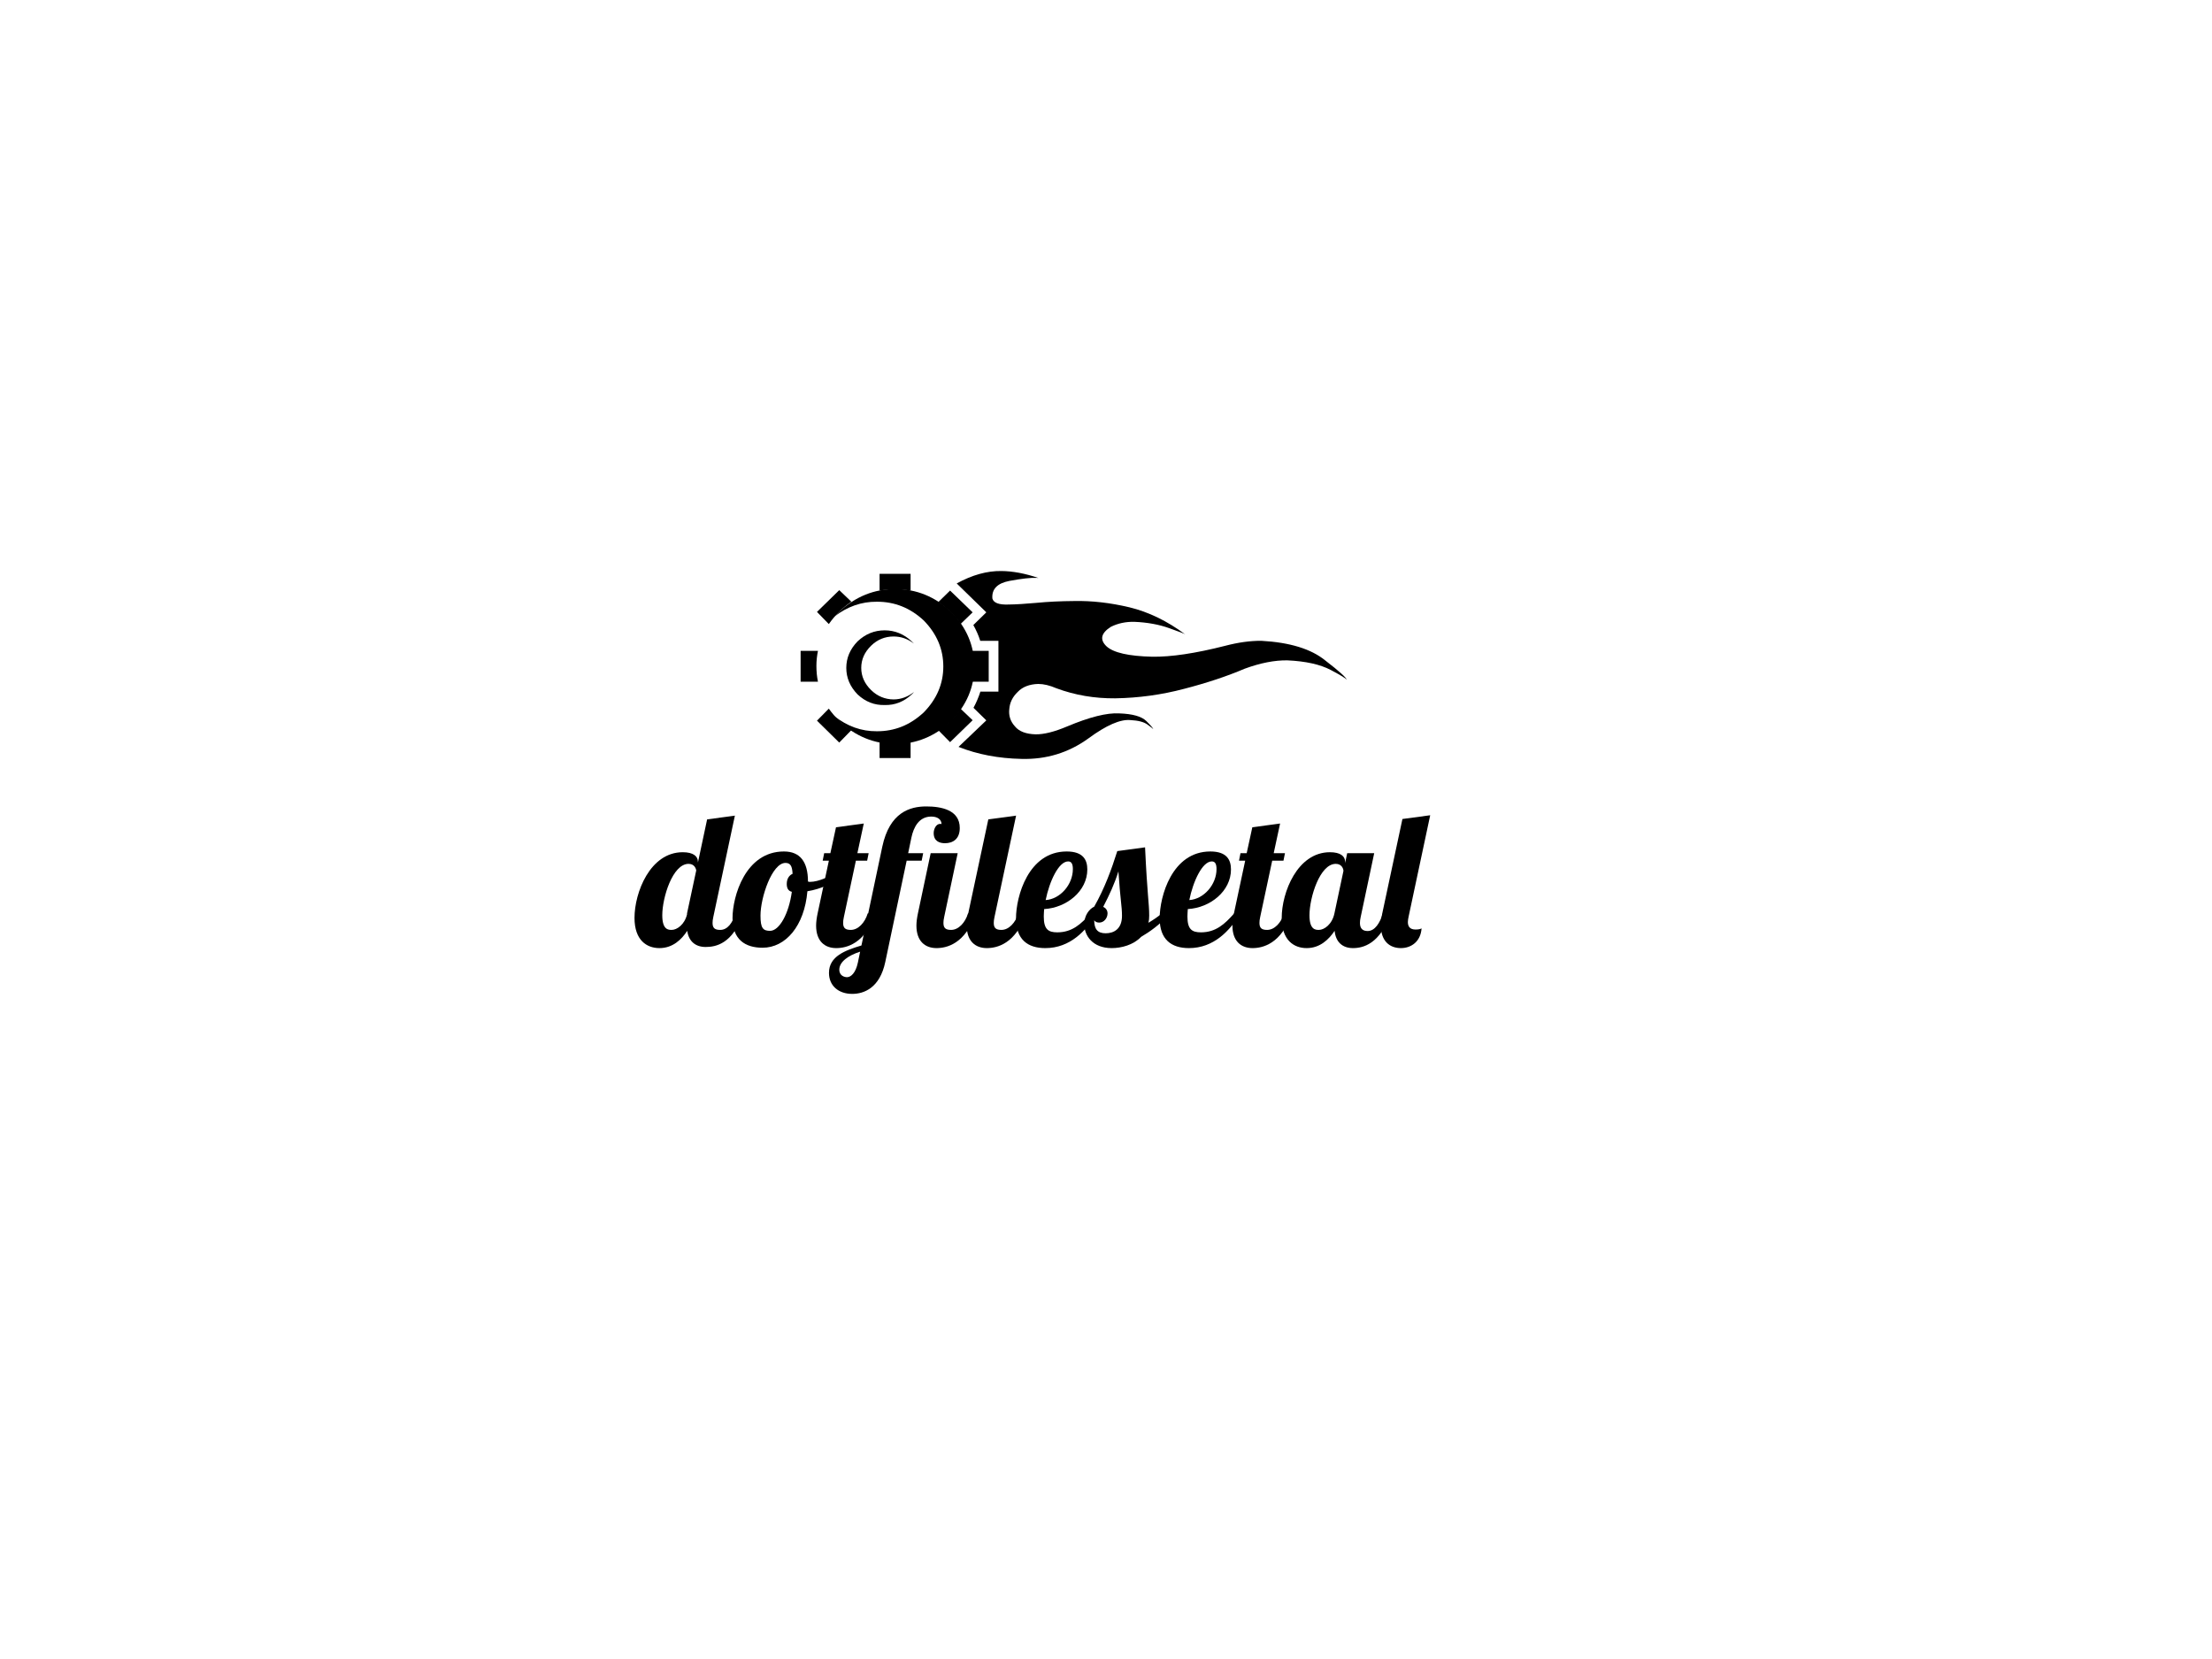
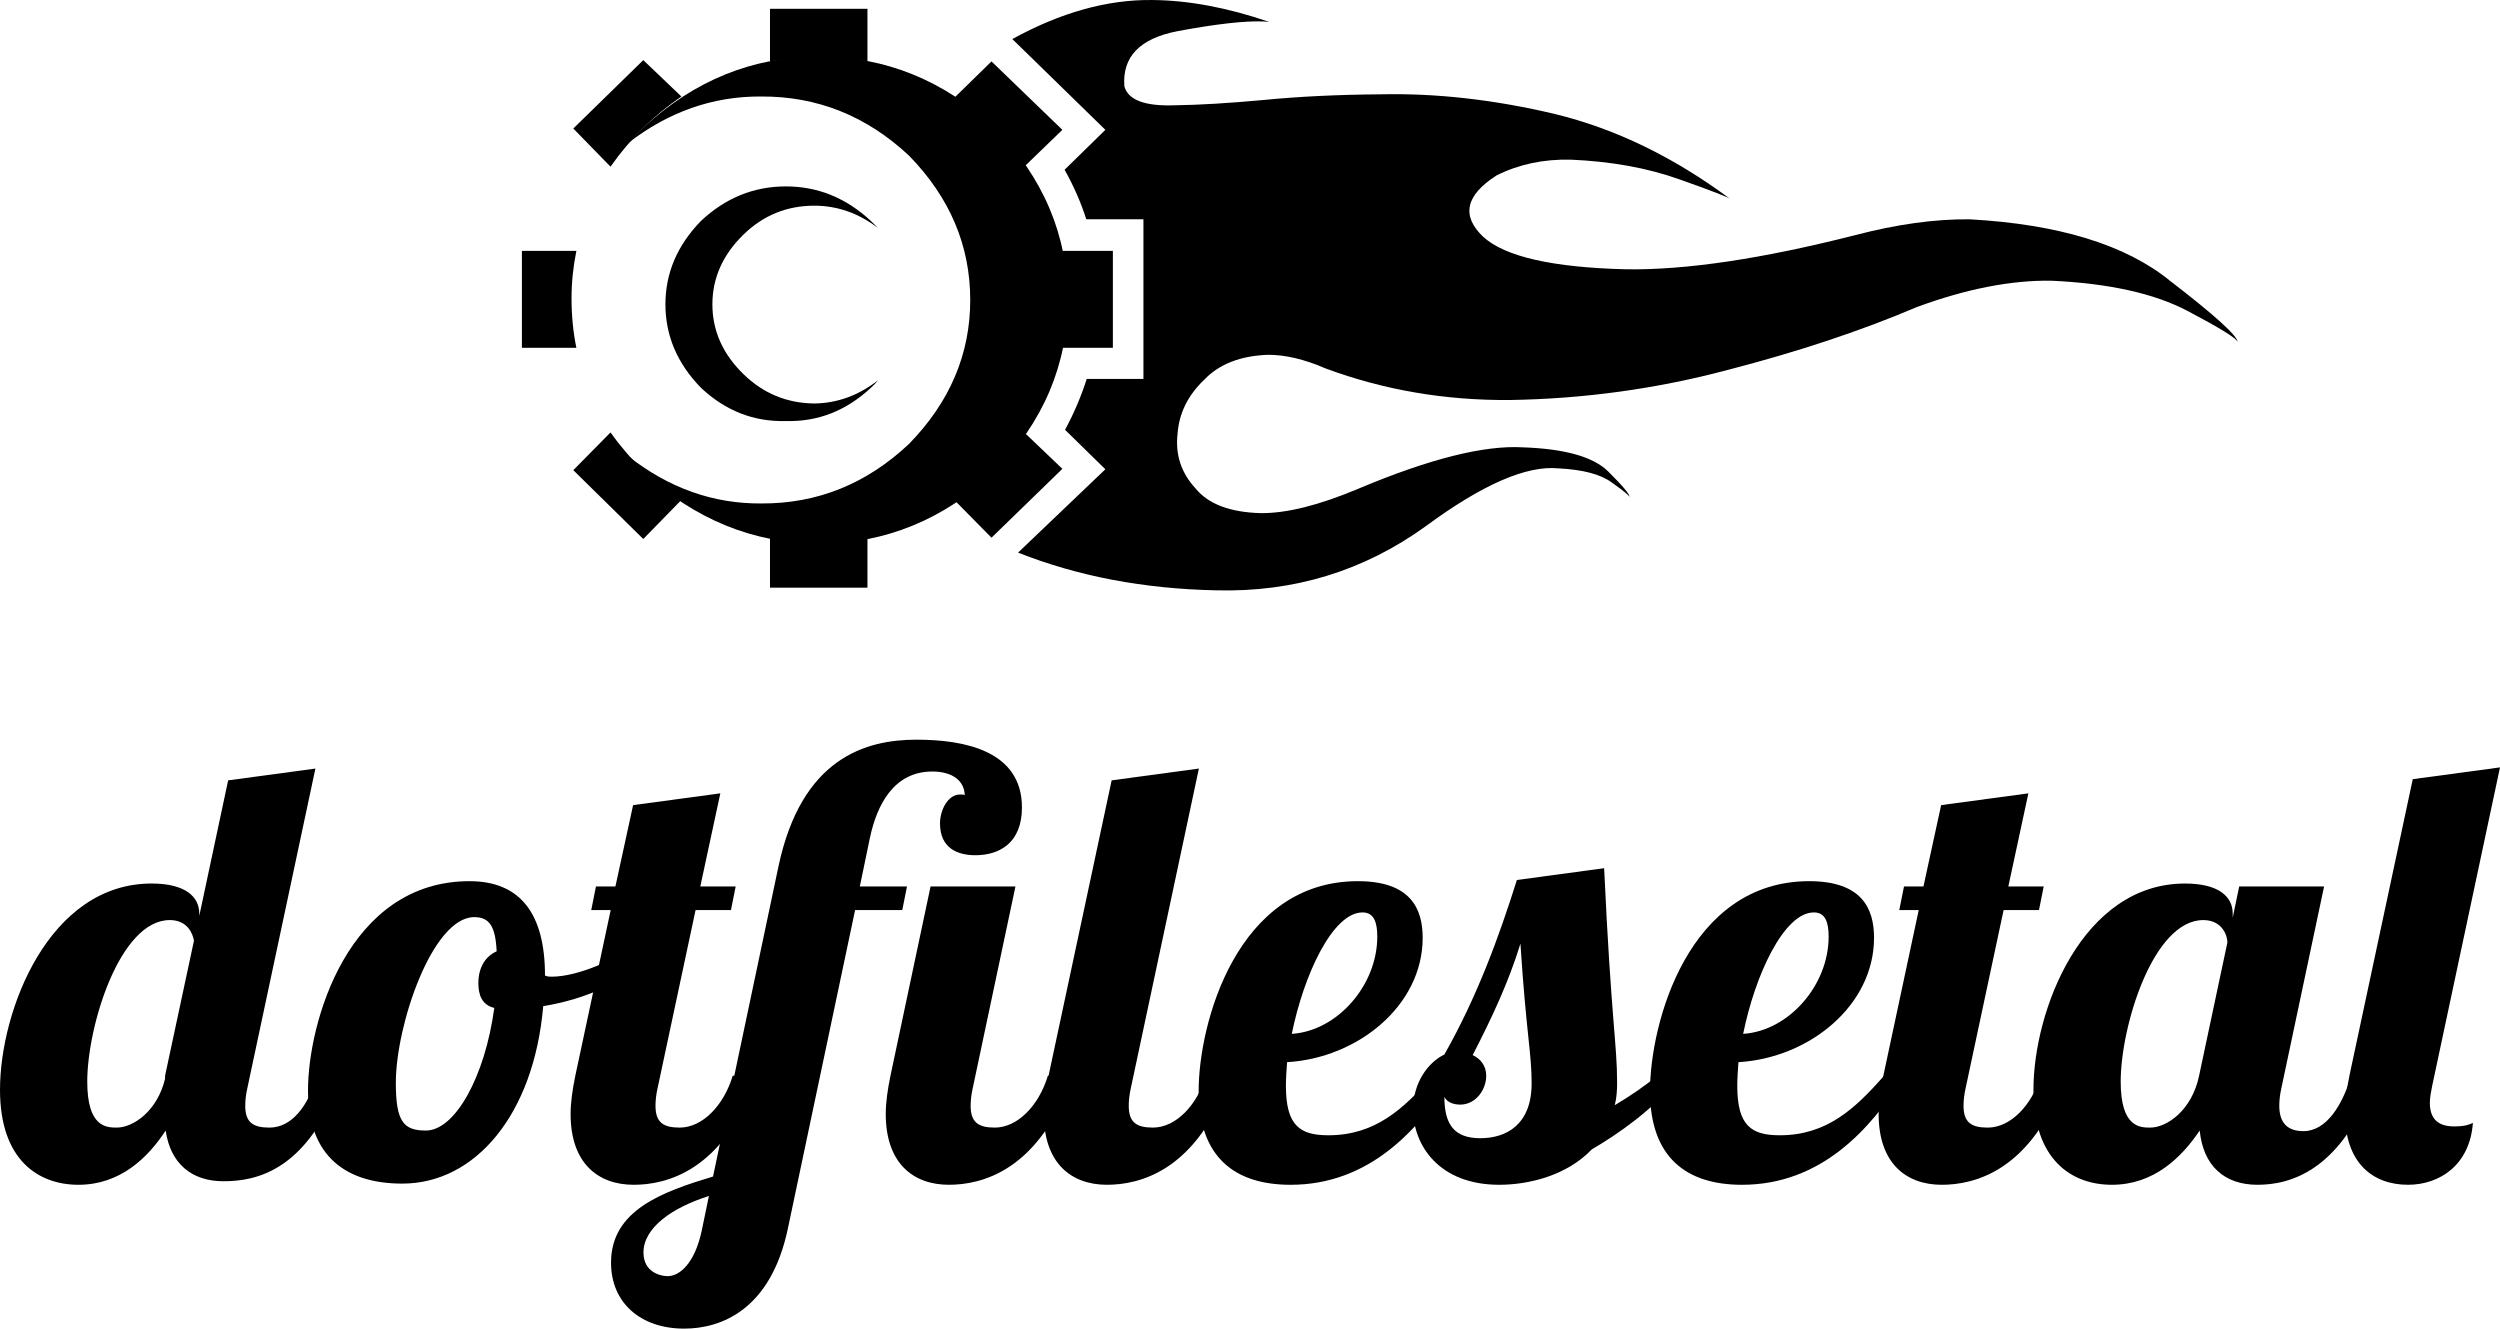
- <svg xmlns="http://www.w3.org/2000/svg" class="ng-isolate-scope" id="tool" data-dom="svg-stage" data-targets="toolTargets" data-controls="tempControls" data-selected="selectedItem" data-variable="transformer" data-options="transformerOptions" version="1.1" width="800" height="600">
+ <svg xmlns="http://www.w3.org/2000/svg" class="ng-isolate-scope" id="tool" data-dom="svg-stage" data-targets="toolTargets" data-controls="tempControls" data-selected="selectedItem" data-variable="transformer" data-options="transformerOptions" version="1.1" width="287.773" height="152.938">
  <defs id="defs5468" />
-   <g id="g5472" transform="matrix(1.019894,0,0,1.009637,289.5531,206.517)">
+   <g id="g5472" transform="matrix(1.019894,0,0,1.009637,60.07558,0.00215328)">
    <path id="path5444" style="fill-opacity:1;fill-rule:nonzero;stroke:none" d="M 71.148,0 C 66.082,-0.066 60.816,1.418 55.352,4.449 l 10.5,10.352 L 61.25,19.352 c 1.035,1.863 1.852,3.75 2.449,5.648 l 6.449,0 0,18.199 -6.398,0 c -0.633,2 -1.449,3.934 -2.449,5.801 L 65.852,53.5 56,63 c 6.734,2.699 14.184,4.133 22.352,4.301 C 87.117,67.535 95,65.102 102,60 c 6.398,-4.766 11.398,-6.965 15,-6.602 2.734,0.137 4.734,0.668 6,1.602 1.301,0.934 1.965,1.484 2,1.648 C 125.066,56.383 124.266,55.418 122.602,53.75 120.934,52.082 117.734,51.168 113,51 108.633,50.734 102.449,52.301 94.449,55.699 89.984,57.602 86.285,58.535 83.352,58.5 79.883,58.398 77.434,57.449 76,55.648 c -1.602,-1.766 -2.266,-3.832 -2,-6.199 0.168,-2.332 1.168,-4.383 3,-6.148 1.699,-1.801 4.117,-2.75 7.25,-2.852 1.934,0 4.082,0.516 6.449,1.551 6.566,2.465 13.516,3.668 20.852,3.602 8.332,-0.137 16.484,-1.27 24.449,-3.402 8.035,-2.098 15.184,-4.5 21.449,-7.199 5.566,-2.066 10.617,-3.066 15.152,-3 6.5,0.301 11.633,1.449 15.398,3.449 3.699,1.969 5.582,3.152 5.648,3.551 0,-0.699 -2.547,-3.035 -7.648,-7 -5,-4.102 -12.535,-6.434 -22.602,-7 -3.934,-0.035 -8.23,0.566 -12.898,1.801 -10.5,2.699 -19.117,4 -25.852,3.898 C 116.352,30.5 110.965,29.266 108.5,27 c -2.5,-2.398 -2,-4.734 1.5,-7 2.5,-1.266 5.285,-1.867 8.352,-1.801 4.598,0.199 8.699,0.949 12.297,2.25 3.637,1.301 5.551,2.051 5.75,2.25 C 130,17.898 123.398,14.668 116.602,13 109.801,11.367 103.266,10.617 97,10.75 92.133,10.785 87.699,11 83.699,11.398 79.734,11.766 76.418,11.965 73.75,12 70.352,12.133 68.434,11.418 68,9.852 67.734,6.484 69.734,4.383 74,3.551 78.434,2.715 81.684,2.352 83.75,2.449 84.148,2.484 84.352,2.5 84.352,2.5 79.648,0.867 75.25,0.035 71.148,0 Z" />
    <path id="path5446" style="fill-opacity:1;fill-rule:nonzero;stroke:none" d="m 33.551,6.449 c -7.469,0 -14.086,2.699 -19.852,8.102 C 13.133,15.117 12.566,15.699 12,16.301 16.566,12.734 21.566,10.965 27,11 c 6.332,-0.035 11.898,2.215 16.699,6.75 4.602,4.766 6.902,10.25 6.902,16.449 0,6.168 -2.301,11.633 -6.902,16.402 C 38.898,55.168 33.332,57.434 27,57.398 21.566,57.434 16.566,55.633 12,52 c 0.566,0.633 1.133,1.234 1.699,1.801 5.766,5.398 12.383,8.133 19.852,8.199 7.465,-0.035 14.066,-2.766 19.801,-8.199 5.5,-5.699 8.25,-12.234 8.25,-19.602 0,-7.398 -2.75,-13.949 -8.25,-19.648 C 47.617,9.148 41.016,6.449 33.551,6.449 Z" />
    <path id="path5448" style="fill-opacity:1;fill-rule:nonzero;stroke:none" d="M 39,1 28,1 28,7 C 29.699,6.734 31.516,6.602 33.449,6.602 35.352,6.602 37.199,6.734 39,7 Z" />
    <path id="path5450" style="fill-opacity:1;fill-rule:nonzero;stroke:none" d="m 39,61 c -1.801,0.465 -3.648,0.699 -5.551,0.699 -1.934,0 -3.75,-0.234 -5.449,-0.699 l 0,6 11,0 z" />
    <path id="path5452" style="fill-opacity:1;fill-rule:nonzero;stroke:none" d="M 13.699,6.852 5.801,14.648 10,19 c 2.199,-3.168 4.867,-5.832 8,-8 z" />
    <path id="path5454" style="fill-opacity:1;fill-rule:nonzero;stroke:none" d="M 56.699,49.301 C 54.602,52.434 51.965,55 48.801,57 L 53,61.301 61,53.449 Z" />
    <path id="path5456" style="fill-opacity:1;fill-rule:nonzero;stroke:none" d="m 6.148,28.602 -6.148,0 0,11.047 6.148,0 C 5.785,37.883 5.602,36 5.602,34 c 0,-1.801 0.184,-3.602 0.547,-5.398 z" />
    <path id="path5458" style="fill-opacity:1;fill-rule:nonzero;stroke:none" d="m 66.699,28.602 -5.949,0 c 0.367,1.797 0.551,3.598 0.551,5.398 0,1.965 -0.184,3.852 -0.551,5.648 l 5.949,0 z" />
    <path id="path5460" style="fill-opacity:1;fill-rule:nonzero;stroke:none" d="M 10,49.301 5.801,53.602 13.699,61.449 18,57 c -3.133,-2 -5.801,-4.566 -8,-7.699 z" />
    <path id="path5462" style="fill-opacity:1;fill-rule:nonzero;stroke:none" d="m 53,7 -4.199,4.148 C 51.965,13.25 54.602,15.867 56.699,19 L 61,14.801 Z" />
    <path id="path5464" style="fill-opacity:1;fill-rule:nonzero;stroke:none" d="m 29.801,21.25 c -3.633,0 -6.836,1.316 -9.602,3.949 -2.664,2.766 -4,5.934 -4,9.5 0,3.566 1.336,6.734 4,9.5 2.766,2.633 5.969,3.902 9.602,3.801 3.598,0.102 6.801,-1.168 9.598,-3.801 0.301,-0.266 0.566,-0.551 0.801,-0.848 C 38,45.082 35.602,45.965 33,46 c -3.102,-0.035 -5.766,-1.148 -8,-3.352 -2.332,-2.297 -3.5,-4.949 -3.5,-7.949 0,-3 1.168,-5.648 3.5,-7.949 2.234,-2.199 4.898,-3.301 8,-3.301 2.602,0 5,0.852 7.199,2.551 -0.266,-0.266 -0.531,-0.535 -0.801,-0.801 -2.797,-2.633 -6,-3.949 -9.598,-3.949 z" />
  </g>
-   <g style="font-style:normal;font-variant:normal;font-weight:normal;font-stretch:normal;font-size:67.861px;line-height:125%;font-family:'Lobster 1.4';-inkscape-font-specification:'Lobster 1.4, Normal';text-align:start;letter-spacing:0px;word-spacing:0px;writing-mode:lr-tb;text-anchor:start;fill:#000000;fill-opacity:1;stroke:none;stroke-width:1px;stroke-linecap:butt;stroke-linejoin:miter;stroke-opacity:1" id="text5485">
-     <path d="m 255.74,296.341 -3.325,15.608 0,-0.271 c 0,-1.968 -1.629,-3.461 -5.497,-3.461 -11.808,0 -17.44,14.59 -17.44,23.751 0,8.075 4.411,10.926 9.026,10.926 4.818,0 8.008,-3.122 10.043,-6.243 0.543,3.8 2.986,5.836 6.65,5.836 3.665,0 9.772,-1.086 13.64,-12.147 l -2.85,0 c -1.018,3.393 -2.85,5.972 -5.497,5.972 -1.9,0 -2.782,-0.611 -2.782,-2.511 0,-0.611 0.068,-1.289 0.271,-2.172 l 7.804,-36.645 -10.043,1.357 z m -7.261,34.338 c -0.882,3.732 -3.665,5.632 -5.565,5.632 -1.222,0 -3.393,-0.068 -3.393,-5.293 0,-6.379 3.732,-18.594 9.501,-18.594 2.036,0 2.647,1.561 2.782,2.375 l -3.325,15.54 0,0.339 z" style="" id="path4216" />
-     <path d="m 283.525,307.946 c -13.979,0 -18.594,16.287 -18.594,24.091 0,7.736 4.547,10.722 10.858,10.722 8.347,0 15.133,-7.872 16.219,-20.426 4.954,-0.814 9.433,-2.85 12.011,-5.632 l -0.611,-1.832 c -2.918,2.036 -7.329,4.072 -10.451,4.072 -0.204,0 -0.475,0 -0.746,-0.136 0,-7.125 -2.85,-10.858 -8.686,-10.858 z m -5.022,28.705 c -2.579,0 -3.461,-1.018 -3.461,-5.497 0,-6.65 4.207,-19.069 9.026,-19.069 1.764,0 2.443,1.086 2.579,3.936 -1.222,0.543 -2.104,1.764 -2.104,3.665 0,1.357 0.407,2.511 1.832,2.85 -1.086,8.008 -4.547,14.115 -7.872,14.115 z" style="" id="path4218" />
-     <path d="m 302.353,299.192 -2.036,9.365 -2.239,0 -0.543,2.714 2.239,0 -4.072,19.069 c -0.339,1.629 -0.543,3.122 -0.543,4.411 0,5.7 3.189,8.143 7.261,8.143 3.665,0 10.383,-1.493 14.251,-12.554 l -2.85,0 c -1.018,3.393 -3.461,5.972 -6.108,5.972 -1.9,0 -2.782,-0.611 -2.782,-2.511 0,-0.611 0.068,-1.289 0.271,-2.172 l 4.343,-20.358 4.072,0 0.543,-2.714 -4.072,0 2.307,-10.722 -10.043,1.357 z" style="" id="path4220" />
-     <path d="m 341.752,304.96 c 2.782,0 5.361,-1.425 5.361,-5.497 0,-6.583 -6.718,-7.804 -12.147,-7.804 -5.836,0 -13.233,2.104 -15.88,14.59 l -7.533,35.695 c -5.836,1.764 -11.74,3.868 -11.74,9.908 0,4.682 3.461,7.6 8.415,7.6 4.275,0 9.976,-2.172 11.944,-11.536 l 7.736,-36.645 5.429,0 0.543,-2.714 -5.429,0 1.154,-5.565 c 0.814,-3.868 2.782,-7.668 7.193,-7.668 2.172,0 3.665,0.95 3.732,2.714 -0.068,-0.068 -0.407,-0.068 -0.543,-0.068 -1.425,0 -2.307,1.832 -2.307,3.325 0,2.918 2.104,3.665 4.072,3.665 z m -38.206,45.738 c 0,-2.85 3.257,-5.157 7.533,-6.515 l -0.814,3.936 c -0.814,3.868 -2.579,5.293 -3.936,5.293 -0.746,0 -2.782,-0.407 -2.782,-2.714 z m 33.048,-42.142 -4.615,21.783 c -0.339,1.629 -0.543,3.122 -0.543,4.411 0,5.7 3.189,8.143 7.261,8.143 3.664,0 10.383,-1.493 14.251,-12.554 l -2.85,0 c -1.018,3.393 -3.461,5.972 -6.108,5.972 -1.9,0 -2.782,-0.611 -2.782,-2.511 0,-0.611 0.068,-1.289 0.271,-2.172 l 4.886,-23.073 -9.772,0 z" style="" id="path4222" />
-     <path d="m 357.438,296.341 -7.261,33.998 c -0.339,1.629 -0.543,3.122 -0.543,4.411 0,5.7 3.189,8.143 7.261,8.143 3.665,0 10.383,-1.493 14.251,-12.554 l -2.85,0 c -1.018,3.393 -3.461,5.972 -6.108,5.972 -1.9,0 -2.782,-0.611 -2.782,-2.511 0,-0.611 0.068,-1.289 0.271,-2.172 l 7.804,-36.645 -10.043,1.357 z" style="" id="path4224" />
-     <path d="m 377.497,331.494 c 0,-0.814 0.068,-1.764 0.136,-2.714 8.143,-0.475 15.608,-6.515 15.608,-14.319 0,-3.393 -1.425,-6.515 -7.465,-6.515 -13.912,0 -18.323,16.355 -18.323,24.159 0,7.668 4.207,10.79 10.586,10.79 9.026,0 14.794,-6.311 18.662,-12.554 l -2.307,0 c -3.393,3.868 -6.65,6.854 -12.011,6.854 -3.257,0 -4.886,-1.086 -4.886,-5.7 z m 10.518,-17.169 c 0,5.632 -4.615,10.858 -9.84,11.197 1.357,-6.718 4.682,-13.979 8.143,-13.979 1.289,0 1.697,1.086 1.697,2.782 z" style="" id="path4226" />
-     <path d="m 420.237,330.34 c -1.289,1.086 -3.054,2.307 -4.886,3.393 0.204,-0.814 0.271,-1.629 0.271,-2.579 0,-4.479 -0.679,-7.125 -1.493,-24.701 l -10.043,1.357 c -2.104,6.65 -4.547,13.369 -8.347,20.087 -1.832,0.882 -3.597,3.189 -3.597,6.311 0,4.14 2.986,8.686 9.908,8.686 3.461,0 7.804,-1.086 10.654,-4.072 3.122,-1.832 6.854,-4.411 10.383,-8.483 l -2.85,0 z m -19.68,0 c 0,-1.154 -0.679,-1.968 -1.561,-2.375 2.239,-4.343 4.14,-8.415 5.497,-12.826 0.679,10.451 1.289,12.554 1.289,16.083 0,4.75 -2.918,6.311 -5.904,6.311 -2.986,0 -4.14,-1.561 -4.14,-4.75 0.339,0.679 1.154,0.882 1.832,0.882 1.764,0 2.986,-1.697 2.986,-3.325 z" style="" id="path4228" />
-     <path d="m 429.453,331.494 c 0,-0.814 0.068,-1.764 0.136,-2.714 8.143,-0.475 15.608,-6.515 15.608,-14.319 0,-3.393 -1.425,-6.515 -7.465,-6.515 -13.912,0 -18.323,16.355 -18.323,24.159 0,7.668 4.207,10.79 10.586,10.79 9.026,0 14.794,-6.311 18.662,-12.554 l -2.307,0 c -3.393,3.868 -6.65,6.854 -12.011,6.854 -3.257,0 -4.886,-1.086 -4.886,-5.7 z m 10.518,-17.169 c 0,5.632 -4.615,10.858 -9.84,11.197 1.357,-6.718 4.682,-13.979 8.143,-13.979 1.289,0 1.697,1.086 1.697,2.782 z" style="" id="path4230" />
-     <path d="m 452.92,299.192 -2.036,9.365 -2.239,0 -0.543,2.714 2.239,0 -4.072,19.069 c -0.339,1.629 -0.543,3.122 -0.543,4.411 0,5.7 3.189,8.143 7.261,8.143 3.665,0 10.383,-1.493 14.251,-12.554 l -2.85,0 c -1.018,3.393 -3.461,5.972 -6.108,5.972 -1.9,0 -2.782,-0.611 -2.782,-2.511 0,-0.611 0.068,-1.289 0.271,-2.172 l 4.343,-20.358 4.072,0 0.543,-2.714 -4.072,0 2.307,-10.722 -10.043,1.357 z" style="" id="path4232" />
-     <path d="m 487.229,308.556 -0.746,3.597 0,-0.475 c 0,-1.968 -1.629,-3.461 -5.497,-3.461 -11.808,0 -17.44,14.59 -17.44,23.751 0,8.075 4.411,10.926 9.026,10.926 4.818,0 8.008,-3.122 10.111,-6.243 0.407,4.072 2.85,6.243 6.65,6.243 3.665,0 9.772,-1.493 13.64,-12.554 l -2.85,0 c -1.018,3.393 -2.85,6.379 -5.497,6.379 -1.9,0 -2.782,-1.018 -2.782,-2.918 0,-0.611 0.068,-1.289 0.271,-2.172 l 4.886,-23.073 -9.772,0 z m -4.14,3.868 c 2.172,0 2.782,1.764 2.782,2.579 l -3.257,15.337 c -0.814,3.936 -3.665,5.972 -5.632,5.972 -1.222,0 -3.393,-0.068 -3.393,-5.293 0,-6.379 3.732,-18.594 9.501,-18.594 z" style="" id="path4234" />
-     <path d="m 517.251,294.848 -10.043,1.357 -7.261,33.998 c -0.339,1.629 -0.543,3.122 -0.543,4.411 0,5.768 3.189,8.279 7.261,8.279 3.665,0 7.125,-2.307 7.465,-7.125 -0.407,0.204 -0.95,0.407 -2.172,0.407 -2.104,0 -2.782,-1.154 -2.782,-2.714 0,-0.611 0.136,-1.289 0.271,-1.968 l 7.804,-36.645 z" style="" id="path4236" />
+   <g style="font-style:normal;font-variant:normal;font-weight:normal;font-stretch:normal;font-size:67.861px;line-height:125%;font-family:'Lobster 1.4';-inkscape-font-specification:'Lobster 1.4, Normal';text-align:start;letter-spacing:0px;word-spacing:0px;writing-mode:lr-tb;text-anchor:start;fill:#000000;fill-opacity:1;stroke:none;stroke-width:1px;stroke-linecap:butt;stroke-linejoin:miter;stroke-opacity:1" id="text5485" transform="translate(-229.4775,-206.5149)">
+     <path d="m 255.74,296.341 -3.325,15.608 0,-0.271 c 0,-1.968 -1.629,-3.461 -5.497,-3.461 -11.808,0 -17.44,14.59 -17.44,23.751 0,8.075 4.411,10.926 9.026,10.926 4.818,0 8.008,-3.122 10.043,-6.243 0.543,3.8 2.986,5.836 6.65,5.836 3.665,0 9.772,-1.086 13.64,-12.147 l -2.85,0 c -1.018,3.393 -2.85,5.972 -5.497,5.972 -1.9,0 -2.782,-0.611 -2.782,-2.511 0,-0.611 0.068,-1.289 0.271,-2.172 l 7.804,-36.645 -10.043,1.357 z m -7.261,34.338 c -0.882,3.732 -3.665,5.632 -5.565,5.632 -1.222,0 -3.393,-0.068 -3.393,-5.293 0,-6.379 3.732,-18.594 9.501,-18.594 2.036,0 2.647,1.561 2.782,2.375 l -3.325,15.54 0,0.339 z" id="path4216" />
+     <path d="m 283.525,307.946 c -13.979,0 -18.594,16.287 -18.594,24.091 0,7.736 4.547,10.722 10.858,10.722 8.347,0 15.133,-7.872 16.219,-20.426 4.954,-0.814 9.433,-2.85 12.011,-5.632 l -0.611,-1.832 c -2.918,2.036 -7.329,4.072 -10.451,4.072 -0.204,0 -0.475,0 -0.746,-0.136 0,-7.125 -2.85,-10.858 -8.686,-10.858 z m -5.022,28.705 c -2.579,0 -3.461,-1.018 -3.461,-5.497 0,-6.65 4.207,-19.069 9.026,-19.069 1.764,0 2.443,1.086 2.579,3.936 -1.222,0.543 -2.104,1.764 -2.104,3.665 0,1.357 0.407,2.511 1.832,2.85 -1.086,8.008 -4.547,14.115 -7.872,14.115 z" id="path4218" />
+     <path d="m 302.353,299.192 -2.036,9.365 -2.239,0 -0.543,2.714 2.239,0 -4.072,19.069 c -0.339,1.629 -0.543,3.122 -0.543,4.411 0,5.7 3.189,8.143 7.261,8.143 3.665,0 10.383,-1.493 14.251,-12.554 l -2.85,0 c -1.018,3.393 -3.461,5.972 -6.108,5.972 -1.9,0 -2.782,-0.611 -2.782,-2.511 0,-0.611 0.068,-1.289 0.271,-2.172 l 4.343,-20.358 4.072,0 0.543,-2.714 -4.072,0 2.307,-10.722 -10.043,1.357 z" id="path4220" />
+     <path d="m 341.752,304.96 c 2.782,0 5.361,-1.425 5.361,-5.497 0,-6.583 -6.718,-7.804 -12.147,-7.804 -5.836,0 -13.233,2.104 -15.88,14.59 l -7.533,35.695 c -5.836,1.764 -11.74,3.868 -11.74,9.908 0,4.682 3.461,7.6 8.415,7.6 4.275,0 9.976,-2.172 11.944,-11.536 l 7.736,-36.645 5.429,0 0.543,-2.714 -5.429,0 1.154,-5.565 c 0.814,-3.868 2.782,-7.668 7.193,-7.668 2.172,0 3.665,0.95 3.732,2.714 -0.068,-0.068 -0.407,-0.068 -0.543,-0.068 -1.425,0 -2.307,1.832 -2.307,3.325 0,2.918 2.104,3.665 4.072,3.665 z m -38.206,45.738 c 0,-2.85 3.257,-5.157 7.533,-6.515 l -0.814,3.936 c -0.814,3.868 -2.579,5.293 -3.936,5.293 -0.746,0 -2.782,-0.407 -2.782,-2.714 z m 33.048,-42.142 -4.615,21.783 c -0.339,1.629 -0.543,3.122 -0.543,4.411 0,5.7 3.189,8.143 7.261,8.143 3.664,0 10.383,-1.493 14.251,-12.554 l -2.85,0 c -1.018,3.393 -3.461,5.972 -6.108,5.972 -1.9,0 -2.782,-0.611 -2.782,-2.511 0,-0.611 0.068,-1.289 0.271,-2.172 l 4.886,-23.073 -9.772,0 z" id="path4222" />
+     <path d="m 357.438,296.341 -7.261,33.998 c -0.339,1.629 -0.543,3.122 -0.543,4.411 0,5.7 3.189,8.143 7.261,8.143 3.665,0 10.383,-1.493 14.251,-12.554 l -2.85,0 c -1.018,3.393 -3.461,5.972 -6.108,5.972 -1.9,0 -2.782,-0.611 -2.782,-2.511 0,-0.611 0.068,-1.289 0.271,-2.172 l 7.804,-36.645 -10.043,1.357 z" id="path4224" />
+     <path d="m 377.497,331.494 c 0,-0.814 0.068,-1.764 0.136,-2.714 8.143,-0.475 15.608,-6.515 15.608,-14.319 0,-3.393 -1.425,-6.515 -7.465,-6.515 -13.912,0 -18.323,16.355 -18.323,24.159 0,7.668 4.207,10.79 10.586,10.79 9.026,0 14.794,-6.311 18.662,-12.554 l -2.307,0 c -3.393,3.868 -6.65,6.854 -12.011,6.854 -3.257,0 -4.886,-1.086 -4.886,-5.7 z m 10.518,-17.169 c 0,5.632 -4.615,10.858 -9.84,11.197 1.357,-6.718 4.682,-13.979 8.143,-13.979 1.289,0 1.697,1.086 1.697,2.782 z" id="path4226" />
+     <path d="m 420.237,330.34 c -1.289,1.086 -3.054,2.307 -4.886,3.393 0.204,-0.814 0.271,-1.629 0.271,-2.579 0,-4.479 -0.679,-7.125 -1.493,-24.701 l -10.043,1.357 c -2.104,6.65 -4.547,13.369 -8.347,20.087 -1.832,0.882 -3.597,3.189 -3.597,6.311 0,4.14 2.986,8.686 9.908,8.686 3.461,0 7.804,-1.086 10.654,-4.072 3.122,-1.832 6.854,-4.411 10.383,-8.483 l -2.85,0 z m -19.68,0 c 0,-1.154 -0.679,-1.968 -1.561,-2.375 2.239,-4.343 4.14,-8.415 5.497,-12.826 0.679,10.451 1.289,12.554 1.289,16.083 0,4.75 -2.918,6.311 -5.904,6.311 -2.986,0 -4.14,-1.561 -4.14,-4.75 0.339,0.679 1.154,0.882 1.832,0.882 1.764,0 2.986,-1.697 2.986,-3.325 z" id="path4228" />
+     <path d="m 429.453,331.494 c 0,-0.814 0.068,-1.764 0.136,-2.714 8.143,-0.475 15.608,-6.515 15.608,-14.319 0,-3.393 -1.425,-6.515 -7.465,-6.515 -13.912,0 -18.323,16.355 -18.323,24.159 0,7.668 4.207,10.79 10.586,10.79 9.026,0 14.794,-6.311 18.662,-12.554 l -2.307,0 c -3.393,3.868 -6.65,6.854 -12.011,6.854 -3.257,0 -4.886,-1.086 -4.886,-5.7 z m 10.518,-17.169 c 0,5.632 -4.615,10.858 -9.84,11.197 1.357,-6.718 4.682,-13.979 8.143,-13.979 1.289,0 1.697,1.086 1.697,2.782 z" id="path4230" />
+     <path d="m 452.92,299.192 -2.036,9.365 -2.239,0 -0.543,2.714 2.239,0 -4.072,19.069 c -0.339,1.629 -0.543,3.122 -0.543,4.411 0,5.7 3.189,8.143 7.261,8.143 3.665,0 10.383,-1.493 14.251,-12.554 l -2.85,0 c -1.018,3.393 -3.461,5.972 -6.108,5.972 -1.9,0 -2.782,-0.611 -2.782,-2.511 0,-0.611 0.068,-1.289 0.271,-2.172 l 4.343,-20.358 4.072,0 0.543,-2.714 -4.072,0 2.307,-10.722 -10.043,1.357 z" id="path4232" />
+     <path d="m 487.229,308.556 -0.746,3.597 0,-0.475 c 0,-1.968 -1.629,-3.461 -5.497,-3.461 -11.808,0 -17.44,14.59 -17.44,23.751 0,8.075 4.411,10.926 9.026,10.926 4.818,0 8.008,-3.122 10.111,-6.243 0.407,4.072 2.85,6.243 6.65,6.243 3.665,0 9.772,-1.493 13.64,-12.554 l -2.85,0 c -1.018,3.393 -2.85,6.379 -5.497,6.379 -1.9,0 -2.782,-1.018 -2.782,-2.918 0,-0.611 0.068,-1.289 0.271,-2.172 l 4.886,-23.073 -9.772,0 z m -4.14,3.868 c 2.172,0 2.782,1.764 2.782,2.579 l -3.257,15.337 c -0.814,3.936 -3.665,5.972 -5.632,5.972 -1.222,0 -3.393,-0.068 -3.393,-5.293 0,-6.379 3.732,-18.594 9.501,-18.594 z" id="path4234" />
+     <path d="m 517.251,294.848 -10.043,1.357 -7.261,33.998 c -0.339,1.629 -0.543,3.122 -0.543,4.411 0,5.768 3.189,8.279 7.261,8.279 3.665,0 7.125,-2.307 7.465,-7.125 -0.407,0.204 -0.95,0.407 -2.172,0.407 -2.104,0 -2.782,-1.154 -2.782,-2.714 0,-0.611 0.136,-1.289 0.271,-1.968 l 7.804,-36.645 z" id="path4236" />
  </g>
-   <text id="text4211" y="183.288" x="840.122" style="font-style:normal;font-variant:normal;font-weight:normal;font-stretch:normal;font-size:67.861px;line-height:125%;font-family:'Lobster 1.4';-inkscape-font-specification:'Lobster 1.4, Normal';text-align:start;letter-spacing:0px;word-spacing:0px;writing-mode:lr-tb;text-anchor:start;fill:#000000;fill-opacity:1;stroke:none;stroke-width:1px;stroke-linecap:butt;stroke-linejoin:miter;stroke-opacity:1" xml:space="preserve">
-     <tspan y="183.288" x="840.122" id="tspan4213">dotfilesetal</tspan>
+   <text id="text4211" y="-23.227" x="610.644" style="font-style:normal;font-variant:normal;font-weight:normal;font-stretch:normal;font-size:67.861px;line-height:125%;font-family:'Lobster 1.4';-inkscape-font-specification:'Lobster 1.4, Normal';text-align:start;letter-spacing:0px;word-spacing:0px;writing-mode:lr-tb;text-anchor:start;fill:#000000;fill-opacity:1;stroke:none;stroke-width:1px;stroke-linecap:butt;stroke-linejoin:miter;stroke-opacity:1" xml:space="preserve">
+     <tspan y="-23.227" x="610.644" id="tspan4213">dotfilesetal</tspan>
  </text>
</svg>
